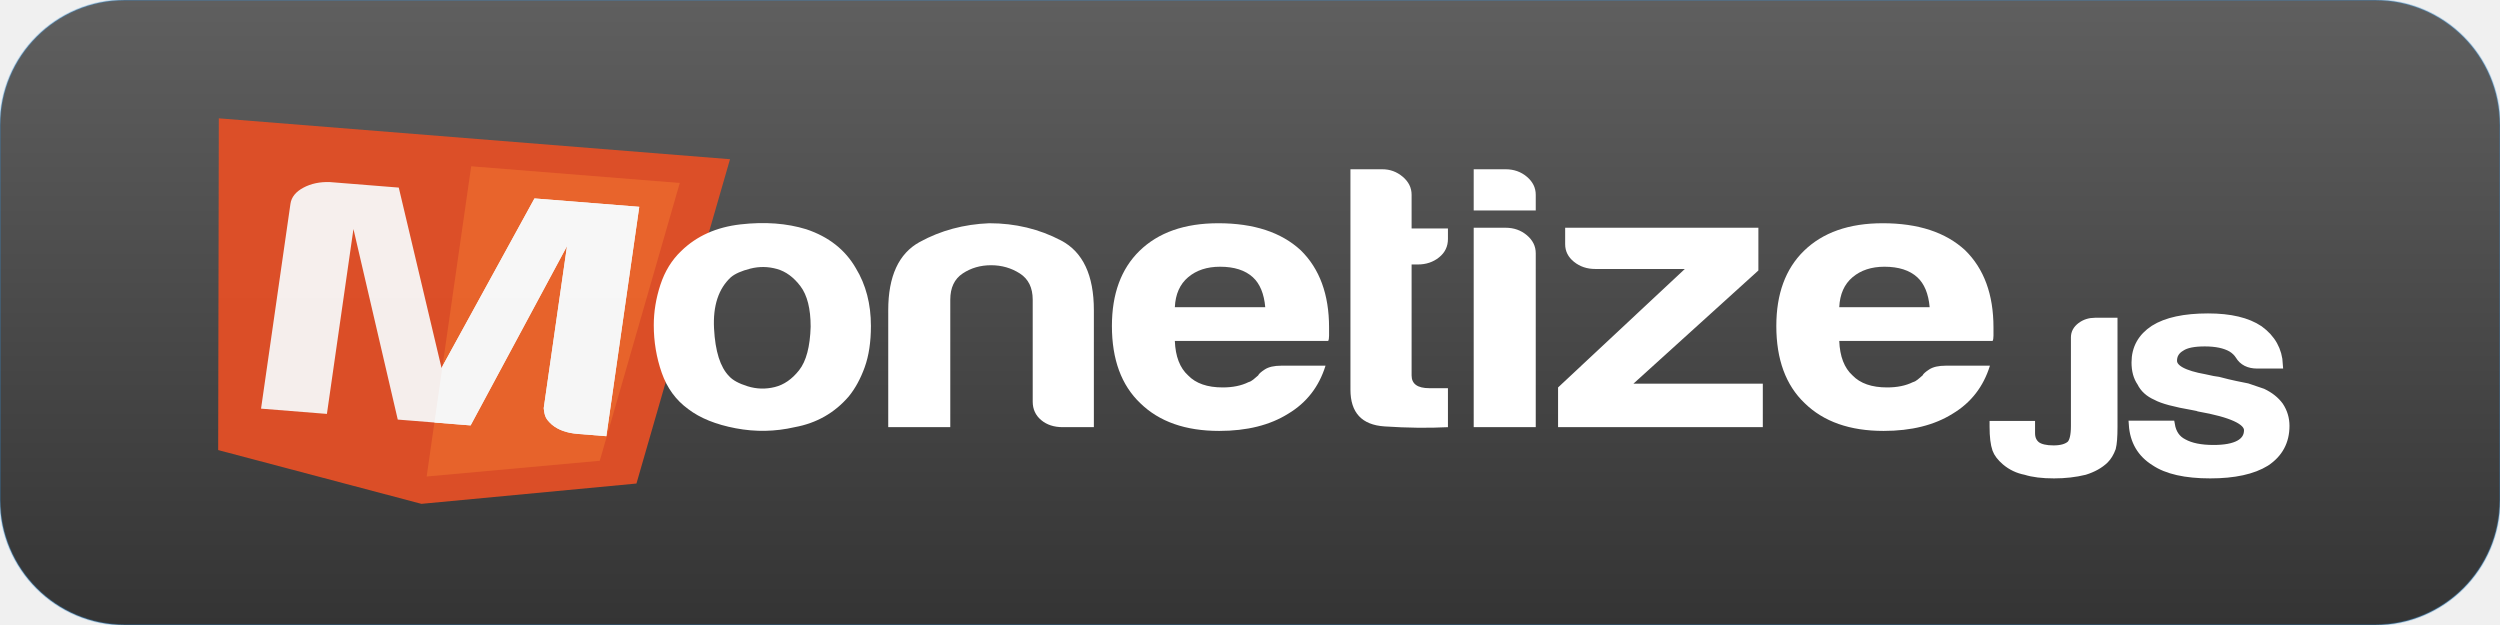
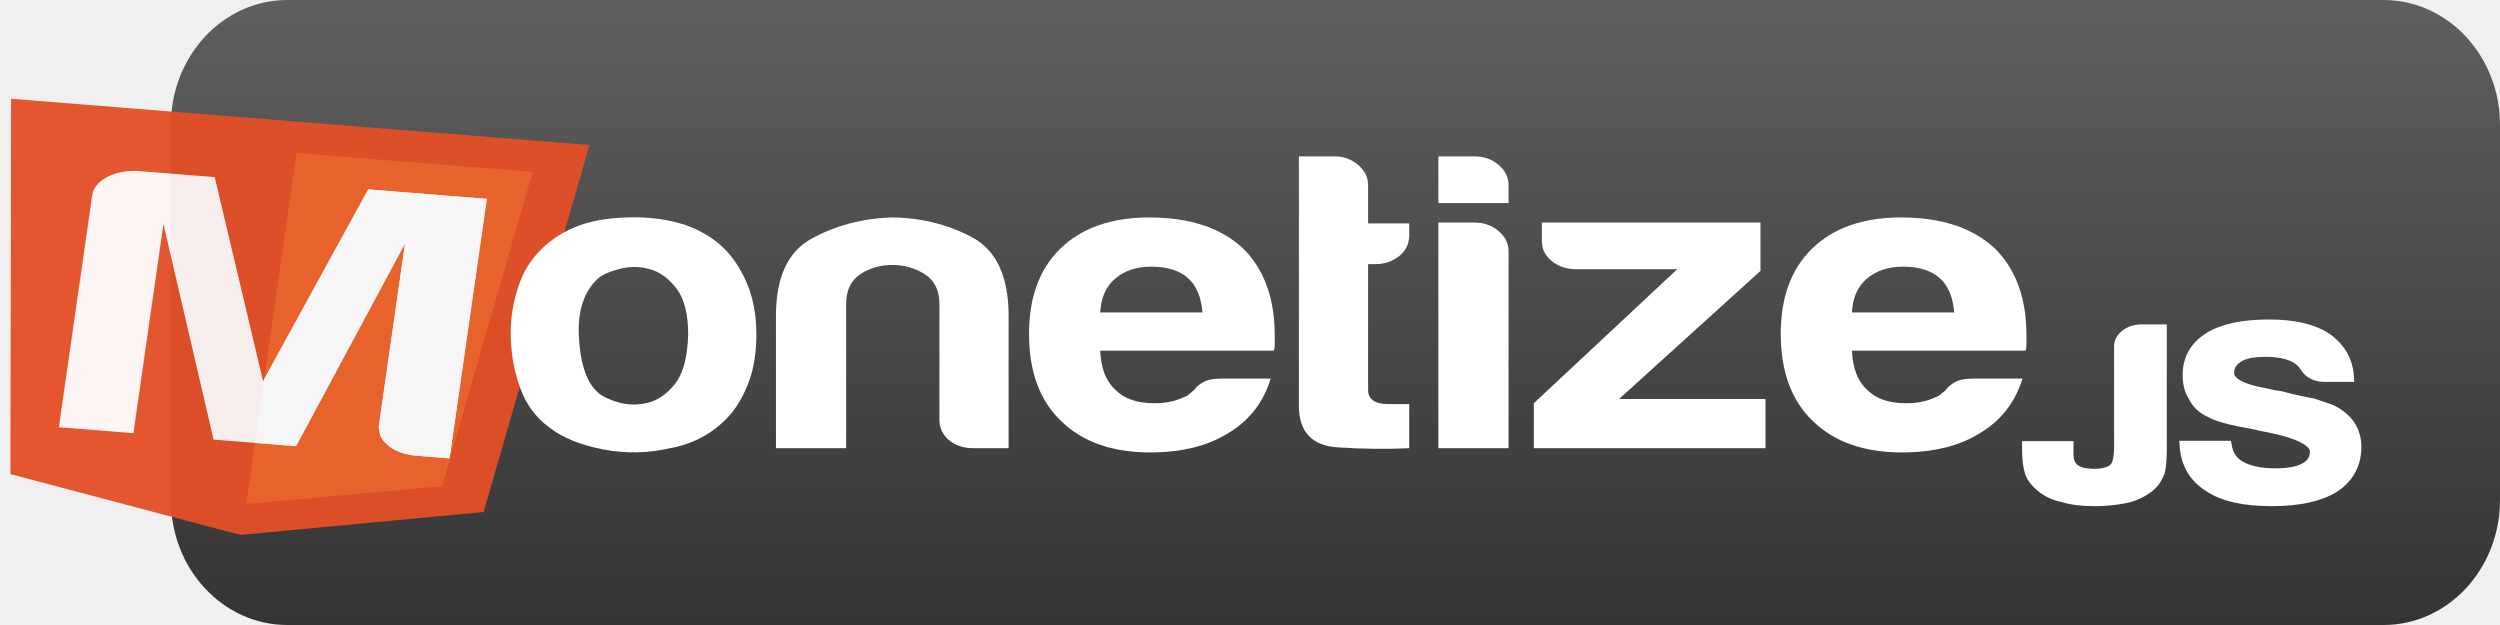
- <svg xmlns="http://www.w3.org/2000/svg" version="1.1" x="0" y="0" width="1600" height="400" viewBox="0, 0, 1600, 400">
+ <svg xmlns="http://www.w3.org/2000/svg" version="1.1" x="0" y="0" width="1680" height="420" viewBox="0, 0, 1680, 420">
  <defs>
-     <linearGradient id="Gradient_1" gradientUnits="userSpaceOnUse" x1="800" y1="-0" x2="800" y2="400">
+     <linearGradient id="Gradient_1" gradientUnits="userSpaceOnUse" x1="897.423" y1="-0" x2="897.423" y2="420">
      <stop offset="0" stop-color="#5F5F5F" />
      <stop offset="1" stop-color="#343434" />
    </linearGradient>
  </defs>
  <g id="Layer_3">
-     <g>
-       <path d="M80,0 L1520,0 C1564.183,0 1600,35.817 1600,80 L1600,320 C1600,364.183 1564.183,400 1520,400 L80,400 C35.817,400 0,364.183 0,320 L0,80 C0,35.817 35.817,0 80,0 z" fill="url(#Gradient_1)" />
-       <path d="M80,0 L1520,0 C1564.183,0 1600,35.817 1600,80 L1600,320 C1600,364.183 1564.183,400 1520,400 L80,400 C35.817,400 0,364.183 0,320 L0,80 C0,35.817 35.817,0 80,0 z" fill-opacity="0" stroke="#3492DB" stroke-width="1" stroke-opacity="0.33" />
-     </g>
+     <path d="M193.104,-0 L1601.742,-0 C1644.963,-0 1680,37.608 1680,84 L1680,336 C1680,382.392 1644.963,420 1601.742,420 L193.104,420 C149.884,420 114.846,382.392 114.846,336 L114.846,84 C114.846,37.608 149.884,-0 193.104,-0 z" fill="url(#Gradient_1)" />
  </g>
  <g id="Layer_1" opacity="0.95">
-     <text transform="matrix(1, 0, 0, 1, 566.047, -181.461)" />
-     <path d="M139.64,288.048 L140.034,75.73 L467.206,101.901 L407.327,309.461 L269.714,322.458" fill="#E34F26" />
-     <path d="M273.069,304.953 L383.845,294.888 L435.048,117.102 L301.568,106.424" fill="#EF652A" />
-     <path d="M255.208,120.058 L282.568,235.467 L342.065,127.006 L409.124,132.37 L388.052,279.161 L369.844,277.705 C362.759,277.138 357.194,275.139 353.148,271.707 C349.283,268.163 348.566,266.516 347.991,261.227 L362.879,157.514 L301.189,272.258 L254.567,268.528 L226.207,146.581 L209.222,264.901 L167.071,261.529 L185.889,130.441 C186.5,126.185 189.254,122.746 194.153,120.125 C199.051,117.503 204.714,116.306 211.141,116.533 z" fill="#FFFFFF" fill-opacity="0.95" />
-     <path d="M342.065,127.006 L409.124,132.37 L388.052,279.161 L369.844,277.705 C362.759,277.138 357.194,275.139 353.148,271.707 C349.283,268.163 348.566,266.516 347.991,261.227 L362.879,157.514 L301.189,272.258 L278.028,270.405 L283.212,234.294 z" fill="#FFFFFF" />
+     <text transform="matrix(1, 0, 0, 1, 514.064, -238.176)" />
+     <path d="M6.993,318.601 L7.46,66.367 L396.141,97.459 L325.004,344.039 L161.52,359.48" fill="#E34F26" />
+     <path d="M165.506,338.684 L297.108,326.727 L357.937,115.517 L199.362,102.832" fill="#EF652A" />
+     <path d="M144.287,119.029 L176.791,256.135 L247.473,127.283 L327.139,133.655 L302.106,308.044 L280.474,306.313 C272.058,305.64 265.446,303.265 260.64,299.187 C256.048,294.977 255.197,293.021 254.514,286.738 L272.201,163.527 L198.912,299.842 L143.525,295.411 L109.834,150.538 L89.656,291.102 L39.58,287.097 L61.936,131.364 C62.662,126.308 65.934,122.222 71.753,119.108 C77.572,115.993 84.3,114.571 91.935,114.841 z" fill="#FFFFFF" fill-opacity="0.95" />
+     <path d="M247.473,127.283 L327.139,133.655 L302.106,308.044 L280.474,306.313 C272.058,305.64 265.446,303.265 260.64,299.187 C256.048,294.977 255.197,293.021 254.514,286.738 L272.2,163.527 L198.912,299.842 L171.397,297.641 L177.556,254.741 z" fill="#FFFFFF" />
  </g>
  <g id="Layer_2">
-     <path d="M440.537,261.869 Q428.624,253.233 423.519,238.598 Q418.414,223.964 418.414,208.13 Q418.414,195.175 422.668,182.22 Q426.923,169.265 435.999,160.628 Q450.747,146.234 474.005,143.595 Q497.262,140.956 515.982,146.714 Q537.537,153.911 547.748,171.664 Q557.391,187.498 557.391,208.61 Q557.391,223.964 553.42,235 Q549.45,246.036 543.21,253.713 Q529.596,269.547 508.607,273.385 Q489.888,277.703 470.885,274.105 Q451.882,270.506 440.537,261.869 z M467.765,177.422 Q455.853,188.458 456.987,210.289 Q458.122,232.121 466.63,240.758 Q470.034,244.596 478.543,247.235 Q487.052,249.874 495.844,247.715 Q504.637,245.556 511.444,236.919 Q518.251,228.282 518.818,209.09 Q518.818,191.816 512.294,183.18 Q505.771,174.543 497.262,172.144 Q488.753,169.745 480.245,171.904 Q471.736,174.063 467.765,177.422 z" fill="#FFFFFF" />
-     <path d="M700.075,273.385 L680.221,273.385 Q671.712,273.385 666.323,268.827 Q660.934,264.269 660.934,257.071 L660.934,191.816 Q660.934,180.301 652.709,175.023 Q644.484,169.745 634.273,169.745 Q624.063,169.745 616.121,175.023 Q608.179,180.301 608.179,191.816 L608.179,273.385 L568.472,273.385 L568.472,198.534 Q568.472,165.906 588.609,154.87 Q608.747,143.835 633.139,142.875 Q658.098,142.875 679.086,153.911 Q700.075,164.947 700.075,198.534 z" fill="#FFFFFF" />
-     <path d="M819.97,234.04 L848.333,234.04 Q842.093,254.192 824.508,264.748 Q806.923,275.784 780.262,275.784 Q747.928,275.784 729.776,258.031 Q711.624,240.758 711.624,208.61 Q711.624,177.902 729.209,160.628 Q747.361,142.875 779.695,142.875 Q813.73,142.875 832.449,160.148 Q850.602,177.902 850.602,209.57 Q850.602,211.489 850.602,212.928 Q850.602,214.368 850.602,214.847 Q850.602,217.247 850.034,218.206 L751.899,218.206 Q752.466,233.081 760.408,240.278 Q767.782,247.955 782.531,247.955 Q792.174,247.955 798.981,244.596 Q800.683,244.116 802.101,242.917 Q803.519,241.717 805.221,240.278 Q805.788,238.838 809.476,236.439 Q813.163,234.04 819.97,234.04 z M751.899,196.614 L809.759,196.614 Q808.625,183.659 801.818,177.422 Q794.443,170.704 780.829,170.704 Q768.35,170.704 760.408,177.422 Q752.466,184.139 751.899,196.614 z" fill="#FFFFFF" />
-     <path d="M926.682,273.385 Q907.963,274.345 886.123,272.905 Q864.284,271.466 864.284,249.394 L864.284,108.328 L884.705,108.328 Q892.079,108.328 897.752,113.126 Q903.424,117.925 903.424,124.642 L903.424,146.234 L926.682,146.234 L926.682,152.951 Q926.682,160.148 921.009,164.707 Q915.337,169.265 907.395,169.265 L903.424,169.265 L903.424,240.278 Q903.424,248.435 914.77,248.435 L926.682,248.435 z" fill="#FFFFFF" />
-     <path d="M943.17,145.754 L963.591,145.754 Q971.533,145.754 977.205,150.552 Q982.878,155.35 982.878,162.068 L982.878,273.385 L943.17,273.385 z M943.17,108.328 L963.591,108.328 Q971.533,108.328 977.205,113.126 Q982.878,117.925 982.878,124.642 L982.878,134.718 L943.17,134.718 z" fill="#FFFFFF" />
-     <path d="M997.165,273.385 L997.165,247.955 L1078.283,172.144 L1020.99,172.144 Q1013.048,172.144 1007.376,167.586 Q1001.703,163.027 1001.703,156.31 L1001.703,145.754 L1125.365,145.754 L1125.365,173.103 L1045.382,245.556 L1128.201,245.556 L1128.201,273.385 z" fill="#FFFFFF" />
-     <path d="M1245.192,234.04 L1273.555,234.04 Q1267.315,254.192 1249.73,264.748 Q1232.145,275.784 1205.484,275.784 Q1173.151,275.784 1154.998,258.031 Q1136.846,240.758 1136.846,208.61 Q1136.846,177.902 1154.431,160.628 Q1172.583,142.875 1204.917,142.875 Q1238.952,142.875 1257.672,160.148 Q1275.824,177.902 1275.824,209.569 Q1275.824,211.489 1275.824,212.928 Q1275.824,214.368 1275.824,214.847 Q1275.824,217.247 1275.256,218.206 L1177.121,218.206 Q1177.689,233.08 1185.63,240.278 Q1193.005,247.955 1207.753,247.955 Q1217.396,247.955 1224.203,244.596 Q1225.905,244.116 1227.323,242.917 Q1228.742,241.717 1230.443,240.278 Q1231.011,238.838 1234.698,236.439 Q1238.385,234.04 1245.192,234.04 z M1177.121,196.614 L1234.981,196.614 Q1233.847,183.659 1227.04,177.422 Q1219.665,170.704 1206.051,170.704 Q1193.572,170.704 1185.63,177.422 Q1177.689,184.139 1177.121,196.614 z" fill="#FFFFFF" />
+     <path d="M369.458,287.501 Q355.306,277.241 349.241,259.855 Q343.176,242.469 343.176,223.659 Q343.176,208.268 348.23,192.877 Q353.284,177.487 364.066,167.226 Q381.588,150.126 409.218,146.991 Q436.848,143.855 459.086,150.696 Q484.694,159.246 496.825,180.337 Q508.281,199.148 508.281,224.229 Q508.281,242.469 503.564,255.58 Q498.846,268.69 491.433,277.811 Q475.26,296.621 450.325,301.181 Q428.087,306.312 405.511,302.037 Q382.936,297.761 369.458,287.501 z M401.805,187.177 Q387.653,200.288 389.001,226.224 Q390.348,252.16 400.457,262.42 Q404.5,266.98 414.609,270.115 Q424.717,273.25 435.163,270.685 Q445.608,268.12 453.695,257.86 Q461.782,247.599 462.456,224.799 Q462.456,204.278 454.706,194.017 Q446.956,183.757 436.848,180.907 Q426.739,178.057 416.631,180.622 Q406.522,183.187 401.805,187.177 z" fill="#FFFFFF" />
+     <path d="M677.789,301.181 L654.202,301.181 Q644.094,301.181 637.692,295.766 Q631.29,290.351 631.29,281.801 L631.29,204.278 Q631.29,190.597 621.518,184.327 Q611.747,178.057 599.617,178.057 Q587.486,178.057 578.052,184.327 Q568.617,190.597 568.617,204.278 L568.617,301.181 L521.444,301.181 L521.444,212.258 Q521.444,173.497 545.368,160.386 Q569.291,147.276 598.269,146.136 Q627.92,146.136 652.855,159.246 Q677.789,172.357 677.789,212.258 z" fill="#FFFFFF" />
+     <path d="M820.224,254.44 L853.919,254.44 Q846.506,278.381 825.615,290.921 Q804.725,304.032 773.051,304.032 Q734.639,304.032 713.074,282.941 Q691.509,262.42 691.509,224.229 Q691.509,187.747 712.4,167.226 Q733.965,146.136 772.377,146.136 Q812.811,146.136 835.05,166.656 Q856.615,187.747 856.615,225.369 Q856.615,227.649 856.615,229.359 Q856.615,231.069 856.615,231.639 Q856.615,234.489 855.941,235.629 L739.356,235.629 Q740.03,253.3 749.465,261.85 Q758.225,270.97 775.747,270.97 Q787.203,270.97 795.29,266.98 Q797.312,266.41 798.996,264.985 Q800.681,263.56 802.703,261.85 Q803.377,260.14 807.757,257.29 Q812.137,254.44 820.224,254.44 z M739.356,209.978 L808.094,209.978 Q806.746,194.587 798.659,187.177 Q789.899,179.197 773.725,179.197 Q758.899,179.197 749.465,187.177 Q740.03,195.157 739.356,209.978 z" fill="#FFFFFF" />
+     <path d="M946.998,301.181 Q924.759,302.322 898.814,300.611 Q872.869,298.901 872.869,272.68 L872.869,105.094 L897.13,105.094 Q905.89,105.094 912.629,110.794 Q919.368,116.494 919.368,124.475 L919.368,150.126 L946.998,150.126 L946.998,158.106 Q946.998,166.656 940.259,172.072 Q933.52,177.487 924.086,177.487 L919.368,177.487 L919.368,261.85 Q919.368,271.54 932.846,271.54 L946.998,271.54 z" fill="#FFFFFF" />
+     <path d="M966.586,149.556 L990.846,149.556 Q1000.281,149.556 1007.02,155.256 Q1013.759,160.956 1013.759,168.936 L1013.759,301.181 L966.586,301.181 z M966.586,105.094 L990.846,105.094 Q1000.281,105.094 1007.02,110.794 Q1013.759,116.494 1013.759,124.475 L1013.759,136.445 L966.586,136.445 z" fill="#FFFFFF" />
+     <path d="M1030.732,301.181 L1030.732,270.97 L1127.1,180.907 L1059.036,180.907 Q1049.601,180.907 1042.862,175.492 Q1036.123,170.076 1036.123,162.096 L1036.123,149.556 L1183.033,149.556 L1183.033,182.047 L1088.014,268.12 L1186.403,268.12 L1186.403,301.181 z" fill="#FFFFFF" />
+     <path d="M1325.388,254.44 L1359.083,254.44 Q1351.67,278.381 1330.779,290.921 Q1309.888,304.032 1278.215,304.032 Q1239.803,304.032 1218.238,282.941 Q1196.673,262.42 1196.673,224.229 Q1196.673,187.747 1217.564,167.226 Q1239.129,146.135 1277.541,146.135 Q1317.975,146.135 1340.214,166.656 Q1361.779,187.747 1361.779,225.369 Q1361.779,227.649 1361.779,229.359 Q1361.779,231.069 1361.779,231.639 Q1361.779,234.489 1361.105,235.629 L1244.52,235.629 Q1245.194,253.3 1254.629,261.85 Q1263.389,270.97 1280.911,270.97 Q1292.367,270.97 1300.454,266.98 Q1302.475,266.41 1304.16,264.985 Q1305.845,263.56 1307.867,261.85 Q1308.541,260.14 1312.921,257.29 Q1317.301,254.44 1325.388,254.44 z M1244.52,209.978 L1313.258,209.978 Q1311.91,194.587 1303.823,187.177 Q1295.063,179.197 1278.889,179.197 Q1264.063,179.197 1254.629,187.177 Q1245.194,195.157 1244.52,209.978 z" fill="#FFFFFF" />
    <g>
-       <path d="M1364.929,271.719 L1389.389,271.719 Q1390.787,280.054 1397.426,283.388 Q1404.415,287.278 1416.645,287.278 Q1427.478,287.278 1433.068,284.222 Q1438.659,281.166 1438.659,275.331 Q1438.659,266.439 1407.21,260.882 L1406.511,260.604 Q1406.511,260.604 1403.716,260.049 Q1385.895,256.992 1379.954,253.658 Q1372.966,250.602 1370.17,244.767 Q1366.676,239.765 1366.676,231.985 Q1366.676,218.371 1378.557,210.591 Q1390.438,203.089 1413.151,203.089 Q1434.466,203.089 1445.998,210.868 Q1457.878,219.482 1458.577,233.375 L1444.6,233.375 Q1436.563,233.375 1433.068,227.54 Q1431.321,224.761 1428.176,222.816 Q1421.887,219.204 1411.054,219.204 Q1400.571,219.204 1396.028,222.261 Q1390.787,225.317 1390.787,230.874 Q1390.787,238.376 1411.054,241.988 Q1416.995,243.377 1419.79,243.655 Q1426.08,245.322 1430.797,246.295 Q1435.515,247.267 1438.31,247.823 Q1443.202,249.49 1448.094,251.157 Q1455.083,254.492 1458.927,259.771 Q1462.771,265.606 1462.771,272.552 Q1462.771,287.556 1450.191,295.892 Q1437.611,303.672 1414.548,303.672 Q1390.787,303.672 1378.906,295.614 Q1365.977,287.556 1364.929,271.719 z" fill="#FFFFFF" />
-       <path d="M1364.929,271.719 L1389.389,271.719 Q1390.787,280.054 1397.426,283.388 Q1404.415,287.278 1416.645,287.278 Q1427.478,287.278 1433.068,284.222 Q1438.659,281.166 1438.659,275.331 Q1438.659,266.439 1407.21,260.882 L1406.511,260.604 Q1406.511,260.604 1403.716,260.049 Q1385.895,256.992 1379.954,253.658 Q1372.966,250.602 1370.17,244.767 Q1366.676,239.765 1366.676,231.985 Q1366.676,218.371 1378.557,210.591 Q1390.438,203.089 1413.151,203.089 Q1434.466,203.089 1445.998,210.868 Q1457.878,219.482 1458.577,233.375 L1444.6,233.375 Q1436.563,233.375 1433.068,227.54 Q1431.321,224.761 1428.176,222.816 Q1421.887,219.204 1411.054,219.204 Q1400.571,219.204 1396.028,222.261 Q1390.787,225.317 1390.787,230.874 Q1390.787,238.376 1411.054,241.988 Q1416.995,243.377 1419.79,243.655 Q1426.08,245.322 1430.797,246.295 Q1435.515,247.267 1438.31,247.823 Q1443.202,249.49 1448.094,251.157 Q1455.083,254.492 1458.927,259.771 Q1462.771,265.606 1462.771,272.552 Q1462.771,287.556 1450.191,295.892 Q1437.611,303.672 1414.548,303.672 Q1390.787,303.672 1378.906,295.614 Q1365.977,287.556 1364.929,271.719 z" fill-opacity="0" stroke="#FFFFFF" stroke-width="5" />
+       <path d="M1467.635,299.202 L1496.694,299.202 Q1498.355,309.104 1506.242,313.065 Q1514.545,317.687 1529.074,317.687 Q1541.943,317.687 1548.585,314.056 Q1555.228,310.425 1555.228,303.493 Q1555.228,292.93 1517.866,286.328 L1517.036,285.998 Q1517.036,285.998 1513.715,285.338 Q1492.543,281.707 1485.486,277.746 Q1477.183,274.115 1473.862,267.183 Q1469.711,261.241 1469.711,251.999 Q1469.711,235.824 1483.825,226.582 Q1497.94,217.669 1524.923,217.669 Q1550.246,217.669 1563.945,226.912 Q1578.06,237.145 1578.89,253.649 L1562.285,253.649 Q1552.737,253.649 1548.585,246.717 Q1546.51,243.416 1542.774,241.106 Q1535.301,236.815 1522.432,236.815 Q1509.979,236.815 1504.582,240.446 Q1498.355,244.077 1498.355,250.678 Q1498.355,259.591 1522.432,263.882 Q1529.49,265.532 1532.811,265.863 Q1540.283,267.843 1545.887,268.998 Q1551.491,270.154 1554.812,270.814 Q1560.624,272.794 1566.436,274.775 Q1574.739,278.736 1579.305,285.008 Q1583.871,291.94 1583.871,300.192 Q1583.871,318.017 1568.927,327.92 Q1553.982,337.162 1526.584,337.162 Q1498.355,337.162 1484.241,327.589 Q1468.881,318.017 1467.635,299.202 z" fill="#FFFFFF" />
+       <path d="M1467.635,299.202 L1496.694,299.202 Q1498.355,309.104 1506.242,313.065 Q1514.545,317.687 1529.074,317.687 Q1541.943,317.687 1548.585,314.056 Q1555.228,310.425 1555.228,303.493 Q1555.228,292.93 1517.866,286.328 L1517.036,285.998 Q1517.036,285.998 1513.715,285.338 Q1492.543,281.707 1485.486,277.746 Q1477.183,274.115 1473.862,267.183 Q1469.711,261.241 1469.711,251.999 Q1469.711,235.824 1483.825,226.582 Q1497.94,217.669 1524.923,217.669 Q1550.246,217.669 1563.945,226.912 Q1578.06,237.145 1578.89,253.649 L1562.285,253.649 Q1552.737,253.649 1548.585,246.717 Q1546.51,243.416 1542.774,241.106 Q1535.301,236.815 1522.432,236.815 Q1509.979,236.815 1504.582,240.446 Q1498.355,244.077 1498.355,250.678 Q1498.355,259.591 1522.432,263.882 Q1529.49,265.532 1532.811,265.863 Q1540.283,267.843 1545.887,268.998 Q1551.491,270.154 1554.812,270.814 Q1560.624,272.794 1566.436,274.775 Q1574.739,278.736 1579.305,285.008 Q1583.871,291.94 1583.871,300.192 Q1583.871,318.017 1568.927,327.92 Q1553.982,337.162 1526.584,337.162 Q1498.355,337.162 1484.241,327.589 Q1468.881,318.017 1467.635,299.202 z" fill-opacity="0" stroke="#FFFFFF" stroke-width="5.94" />
    </g>
    <g>
-       <path d="M1352.699,205.867 L1352.699,273.386 C1352.699,279.499 1352.35,283.944 1351.651,286.723 C1350.486,289.872 1348.972,292.372 1347.108,294.225 C1343.847,297.374 1339.537,299.782 1334.179,301.449 C1328.122,302.931 1321.6,303.672 1314.611,303.672 C1307.156,303.672 1301.099,302.931 1296.44,301.449 C1291.548,300.523 1287.239,298.485 1283.511,295.336 C1280.483,292.743 1278.503,290.15 1277.571,287.556 C1276.406,284.222 1275.824,279.406 1275.824,273.108 L1275.824,271.913 L1299.935,271.913 L1299.935,277.276 C1299.935,280.61 1301.099,283.203 1303.429,285.056 C1305.759,286.723 1309.369,287.556 1314.261,287.556 C1319.154,287.556 1322.764,286.537 1325.094,284.5 C1326.958,282.648 1327.889,278.665 1327.889,272.552 L1327.889,215.87 C1327.889,213.091 1329.171,210.73 1331.733,208.785 C1334.296,206.84 1337.324,205.867 1340.819,205.867 z" fill="#FFFFFF" />
-       <path d="M1352.699,205.867 L1352.699,273.386 C1352.699,279.499 1352.35,283.944 1351.651,286.723 C1350.486,289.872 1348.972,292.372 1347.108,294.225 C1343.847,297.374 1339.537,299.782 1334.179,301.449 C1328.122,302.931 1321.6,303.672 1314.611,303.672 C1307.156,303.672 1301.099,302.931 1296.44,301.449 C1291.548,300.523 1287.239,298.485 1283.511,295.336 C1280.483,292.743 1278.503,290.15 1277.571,287.556 C1276.406,284.222 1275.824,279.406 1275.824,273.108 L1275.824,271.913 L1299.935,271.913 L1299.935,277.276 C1299.935,280.61 1301.099,283.203 1303.429,285.056 C1305.759,286.723 1309.369,287.556 1314.261,287.556 C1319.154,287.556 1322.764,286.537 1325.094,284.5 C1326.958,282.648 1327.889,278.665 1327.889,272.552 L1327.889,215.87 C1327.889,213.091 1329.171,210.73 1331.733,208.785 C1334.296,206.84 1337.324,205.867 1340.819,205.867 z" fill-opacity="0" stroke="#FFFFFF" stroke-width="5" />
+       <path d="M1453.107,220.97 L1453.107,301.182 C1453.107,308.444 1452.692,313.726 1451.861,317.027 C1450.478,320.768 1448.679,323.738 1446.465,325.939 C1442.59,329.68 1437.47,332.541 1431.105,334.521 C1423.91,336.282 1416.16,337.162 1407.858,337.162 C1399.002,337.162 1391.806,336.282 1386.271,334.521 C1380.459,333.421 1375.339,331 1370.911,327.259 C1367.314,324.179 1364.961,321.098 1363.854,318.017 C1362.47,314.056 1361.779,308.334 1361.779,300.852 L1361.779,299.432 L1390.422,299.432 L1390.422,305.803 C1390.422,309.765 1391.806,312.845 1394.574,315.046 C1397.341,317.027 1401.631,318.017 1407.443,318.017 C1413.255,318.017 1417.544,316.807 1420.312,314.386 C1422.526,312.185 1423.633,307.454 1423.633,300.192 L1423.633,232.853 C1423.633,229.553 1425.155,226.747 1428.199,224.436 C1431.243,222.126 1434.841,220.97 1438.993,220.97 z" fill="#FFFFFF" />
+       <path d="M1453.107,220.97 L1453.107,301.182 C1453.107,308.444 1452.692,313.726 1451.861,317.027 C1450.478,320.768 1448.679,323.738 1446.465,325.939 C1442.59,329.68 1437.47,332.541 1431.105,334.521 C1423.91,336.282 1416.16,337.162 1407.858,337.162 C1399.002,337.162 1391.806,336.282 1386.271,334.521 C1380.459,333.421 1375.339,331 1370.911,327.259 C1367.314,324.179 1364.961,321.098 1363.854,318.017 C1362.47,314.056 1361.779,308.334 1361.779,300.852 L1361.779,299.432 L1390.422,299.432 L1390.422,305.803 C1390.422,309.765 1391.806,312.845 1394.574,315.046 C1397.341,317.027 1401.631,318.017 1407.443,318.017 C1413.255,318.017 1417.544,316.807 1420.312,314.386 C1422.526,312.185 1423.633,307.454 1423.633,300.192 L1423.633,232.853 C1423.633,229.553 1425.155,226.747 1428.199,224.436 C1431.243,222.126 1434.841,220.97 1438.993,220.97 z" fill-opacity="0" stroke="#FFFFFF" stroke-width="5.94" />
    </g>
  </g>
</svg>
